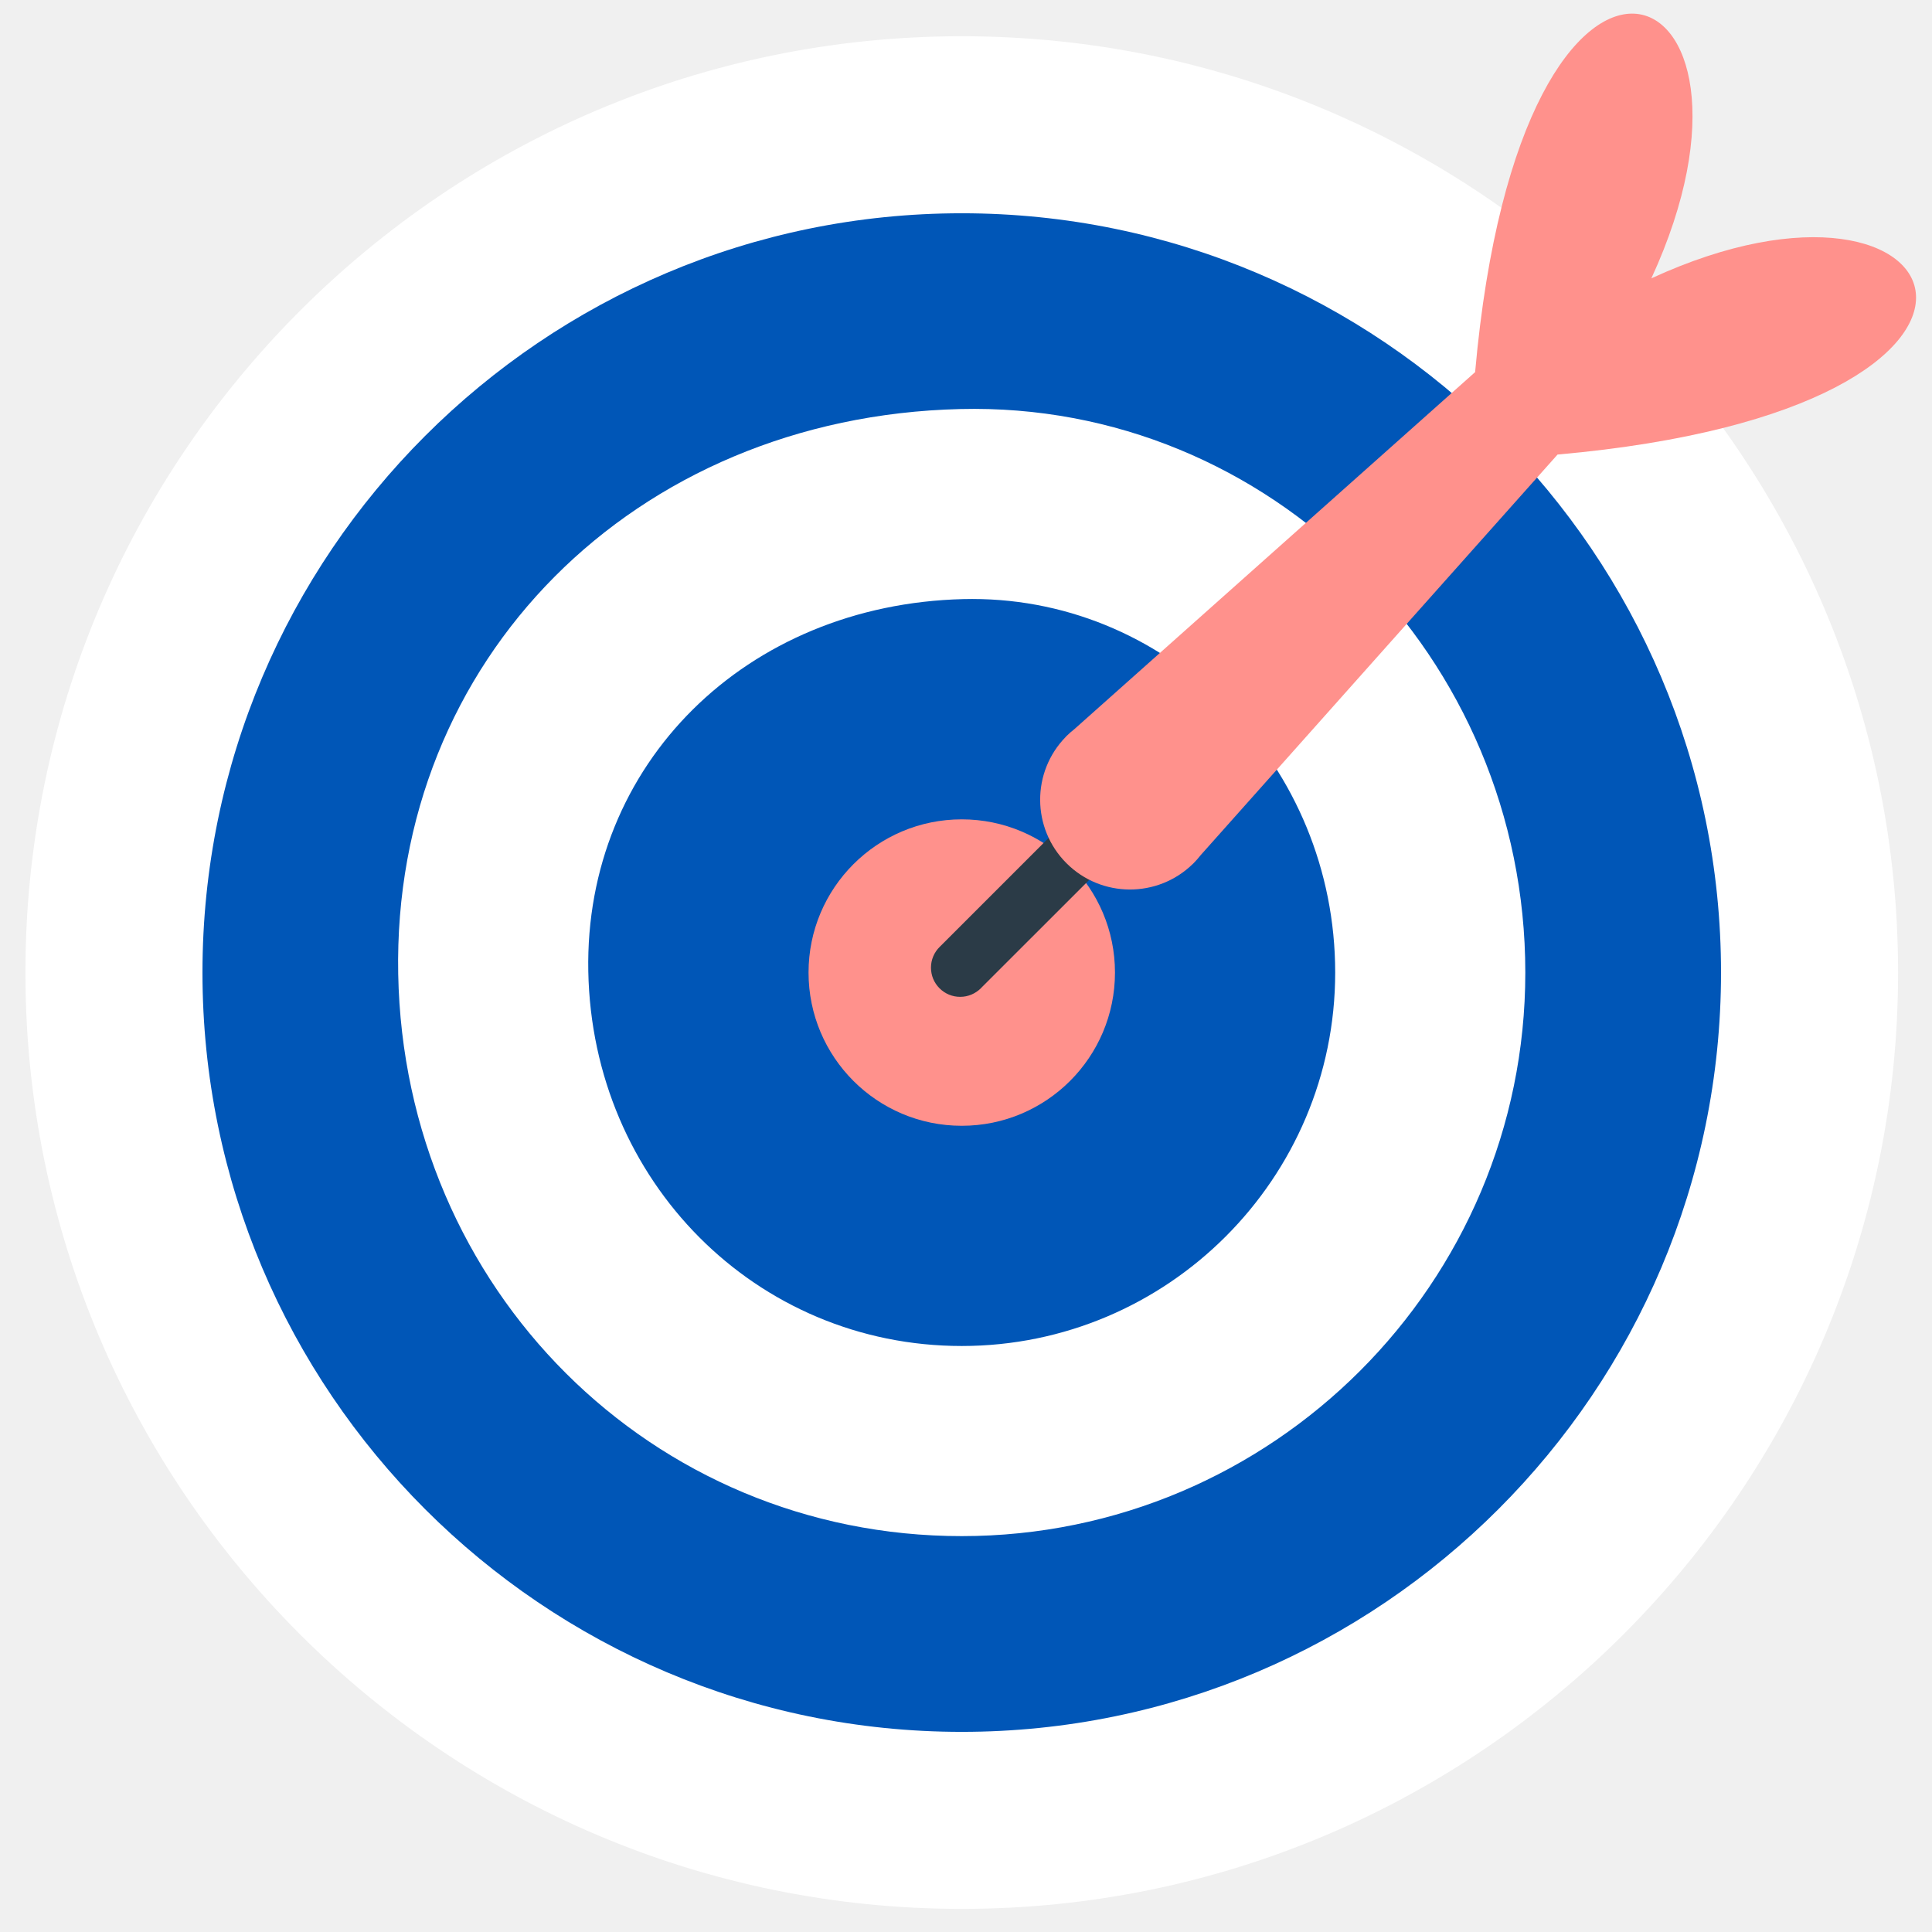
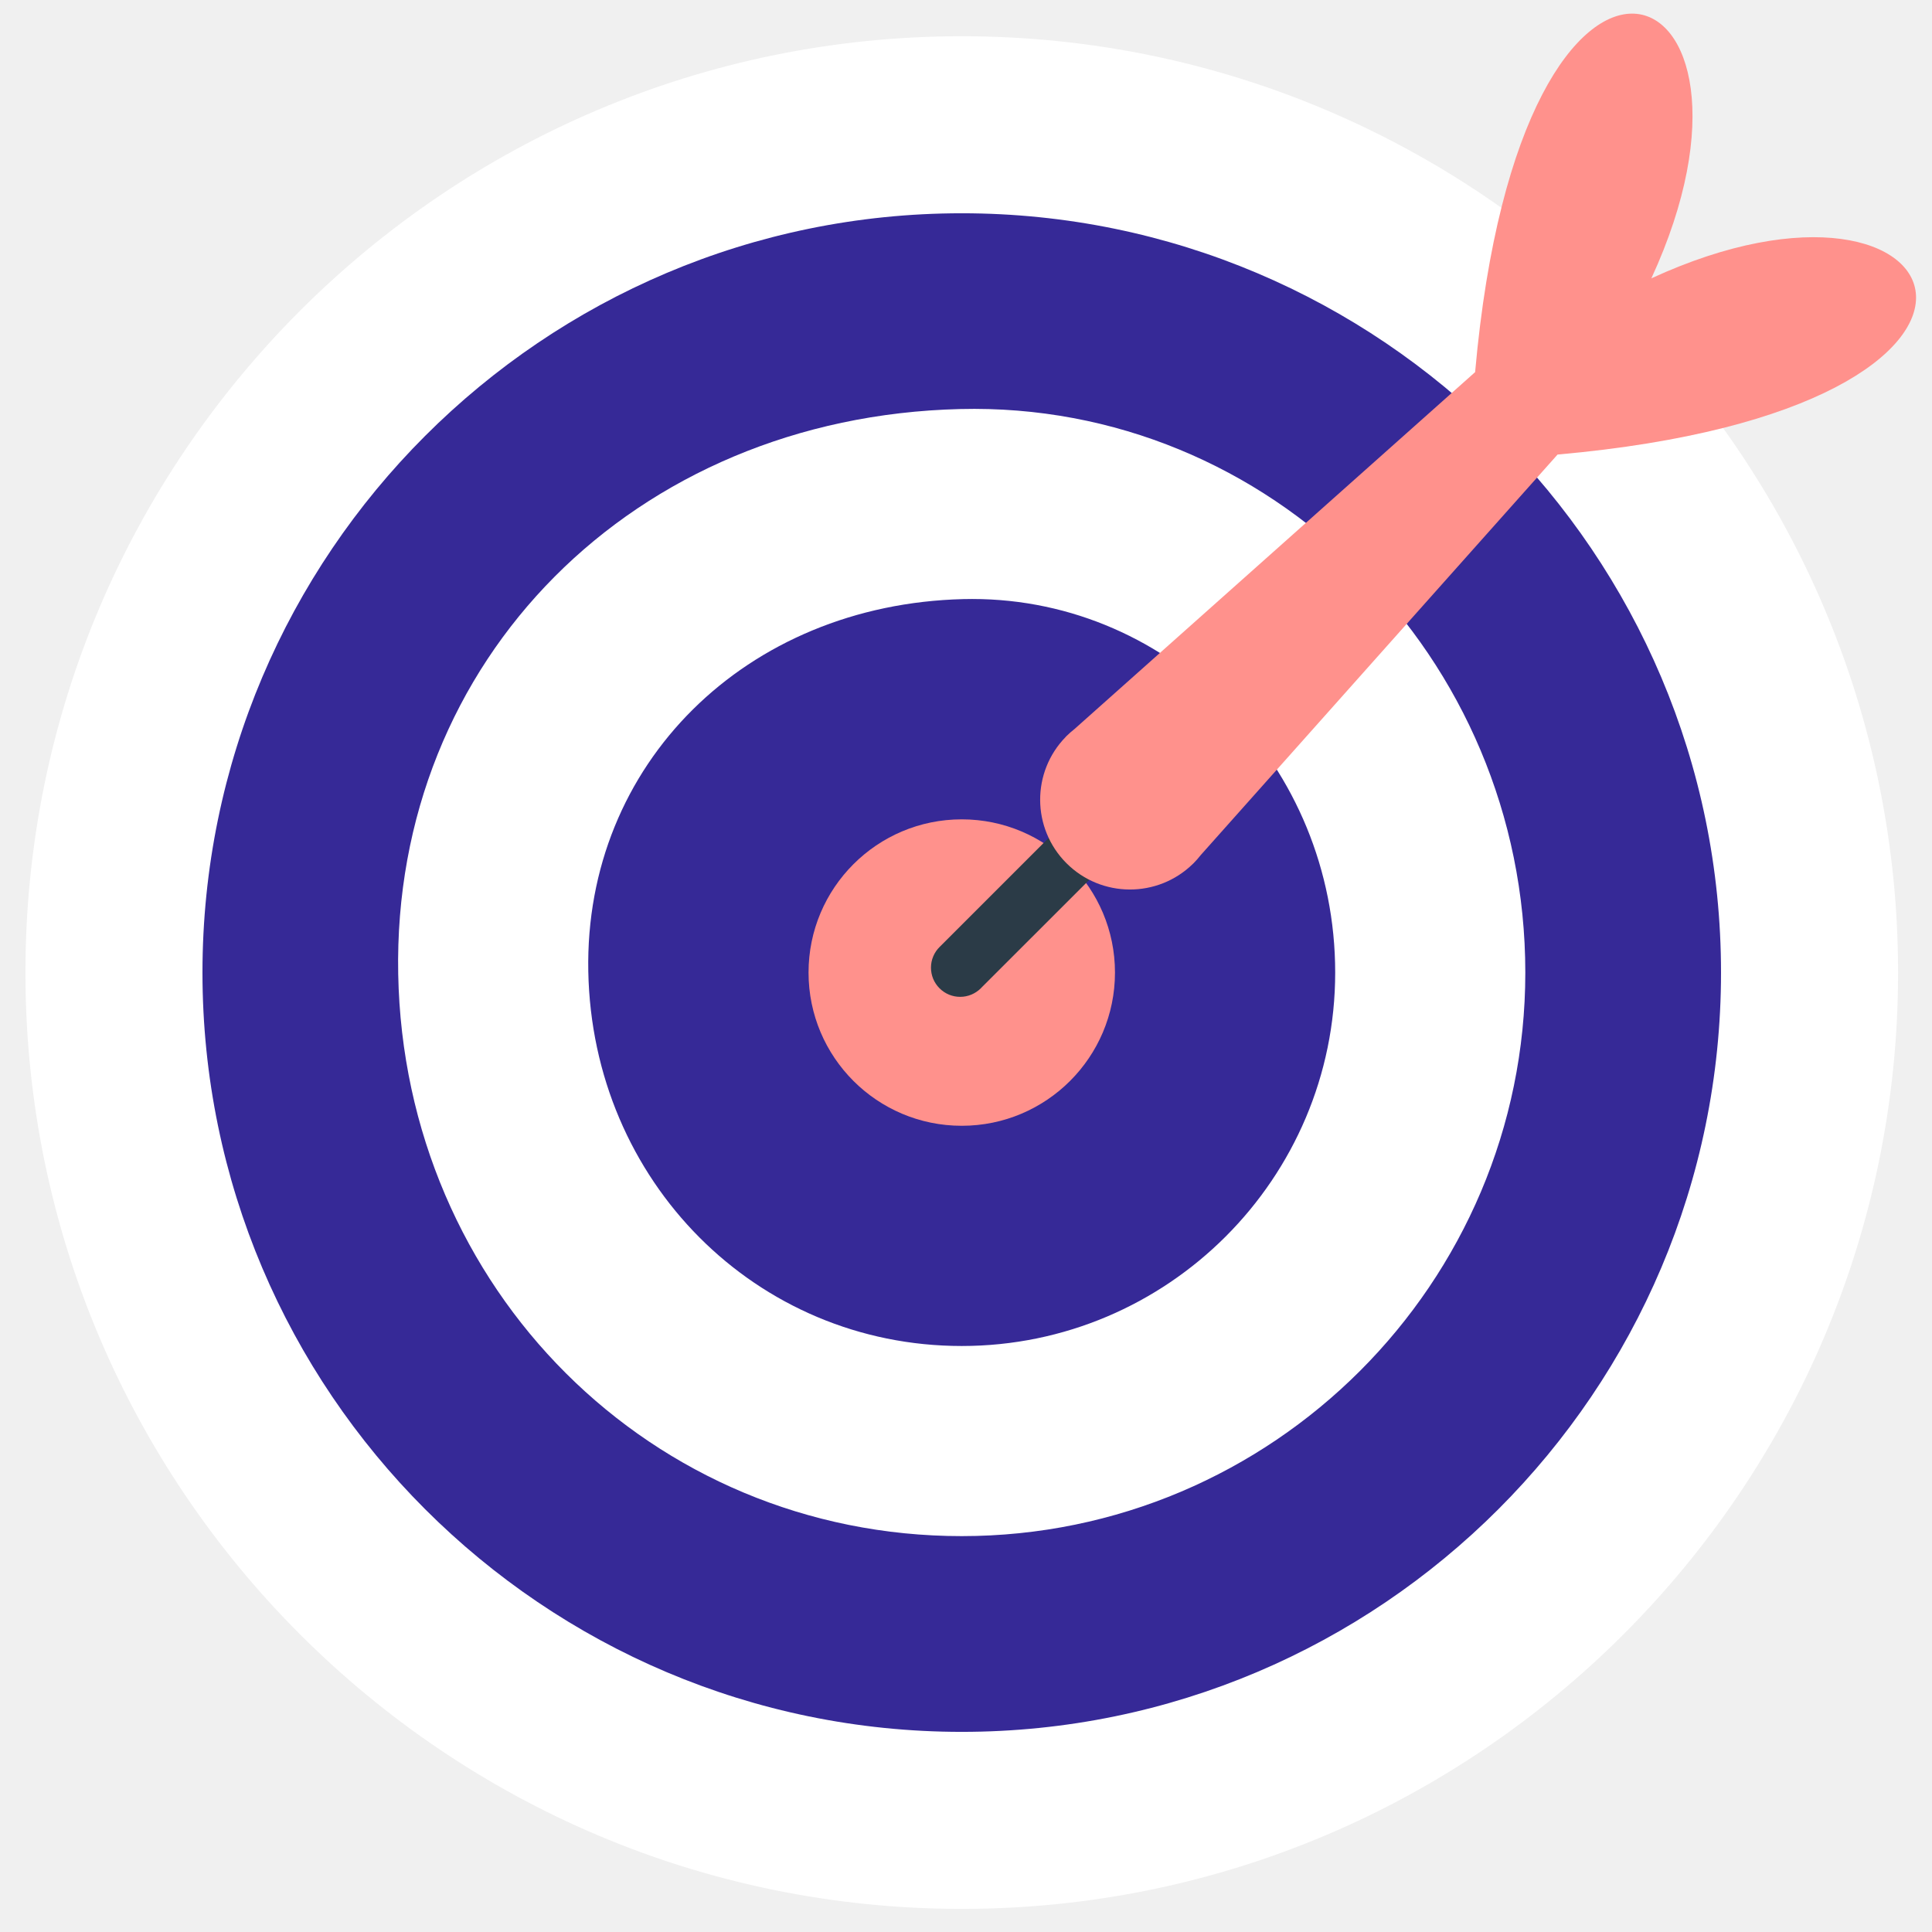
<svg xmlns="http://www.w3.org/2000/svg" width="54" height="54" viewBox="0 0 54 54" fill="none">
  <g clip-path="url(#clip0_393_862)">
-     <path d="M26.881 51.285C40.192 51.285 50.983 40.494 50.983 27.183C50.983 13.872 40.192 3.082 26.881 3.082C13.57 3.082 2.779 13.872 2.779 27.183C2.779 40.494 13.57 51.285 26.881 51.285Z" fill="#0056B7" />
-     <path d="M40.564 27.183C40.564 34.74 34.438 40.866 26.881 40.866C19.325 40.866 13.34 34.739 13.199 27.183C13.058 19.684 18.843 13.698 26.881 13.501C34.436 13.316 40.564 19.627 40.564 27.183Z" fill="#0056B7" />
+     <path d="M26.881 51.285C40.192 51.285 50.983 40.494 50.983 27.183C50.983 13.872 40.192 3.082 26.881 3.082C13.57 3.082 2.779 13.872 2.779 27.183C2.779 40.494 13.57 51.285 26.881 51.285Z" fill="#362997" />
+     <path d="M40.564 27.183C40.564 34.74 34.438 40.866 26.881 40.866C19.325 40.866 13.34 34.739 13.199 27.183C13.058 19.684 18.843 13.698 26.881 13.501C34.436 13.316 40.564 19.627 40.564 27.183Z" fill="#362997" />
    <path d="M26.881 53.354C12.451 53.354 0.711 41.614 0.711 27.183C0.711 12.753 12.451 1.013 26.881 1.013C41.312 1.013 53.052 12.753 53.052 27.183C53.052 41.614 41.312 53.354 26.881 53.354ZM26.881 5.961C15.18 5.961 5.659 15.481 5.659 27.183C5.659 38.885 15.18 48.406 26.881 48.406C38.583 48.406 48.103 38.885 48.103 27.183C48.103 15.481 38.583 5.961 26.881 5.961Z" fill="white" />
    <path d="M26.881 42.935C18.214 42.935 11.295 36.033 11.13 27.222C10.966 18.444 17.716 11.656 26.831 11.433C35.502 11.215 42.633 18.37 42.633 27.183C42.633 35.869 35.566 42.935 26.881 42.935ZM27.172 16.742C27.091 16.742 27.008 16.743 26.927 16.745C20.841 16.894 16.334 21.366 16.443 27.148C16.553 33.021 21.138 37.621 26.881 37.621C32.637 37.621 37.319 32.939 37.319 27.183C37.319 21.426 32.767 16.742 27.172 16.742Z" fill="white" />
    <path d="M26.881 31.466C29.246 31.466 31.164 29.549 31.164 27.183C31.164 24.818 29.246 22.901 26.881 22.901C24.516 22.901 22.599 24.818 22.599 27.183C22.599 29.549 24.516 31.466 26.881 31.466Z" fill="#FF918C" />
    <path d="M30.662 24.376L29.508 23.222L26.278 26.452L26.279 26.452C26.274 26.456 26.269 26.46 26.265 26.465C26.188 26.54 26.127 26.63 26.085 26.729C26.043 26.829 26.021 26.935 26.021 27.043C26.021 27.151 26.041 27.257 26.082 27.357C26.123 27.456 26.184 27.547 26.26 27.623C26.336 27.699 26.427 27.76 26.526 27.801C26.626 27.842 26.733 27.863 26.84 27.862C26.948 27.862 27.054 27.84 27.154 27.798C27.253 27.756 27.343 27.695 27.419 27.619C27.423 27.614 27.427 27.609 27.431 27.605L27.431 27.605L30.662 24.376Z" fill="#2B3B47" />
    <path d="M46.156 7.78C50.161 -0.908 42.521 -4.133 41.23 10.401L30.032 20.377C29.954 20.438 29.879 20.504 29.808 20.574C29.804 20.578 29.8 20.583 29.796 20.587L29.787 20.595L29.788 20.596C28.828 21.579 28.834 23.153 29.808 24.127C30.782 25.101 32.357 25.107 33.34 24.147L33.34 24.148L33.348 24.139C33.352 24.135 33.357 24.131 33.361 24.127C33.431 24.056 33.497 23.982 33.558 23.903L43.534 12.705C58.068 11.415 54.843 3.774 46.156 7.78Z" fill="#FF918C" />
  </g>
  <defs>
    <clipPath id="clip0_393_862">
      <rect width="54" height="54" fill="white" />
    </clipPath>
  </defs>
</svg>
